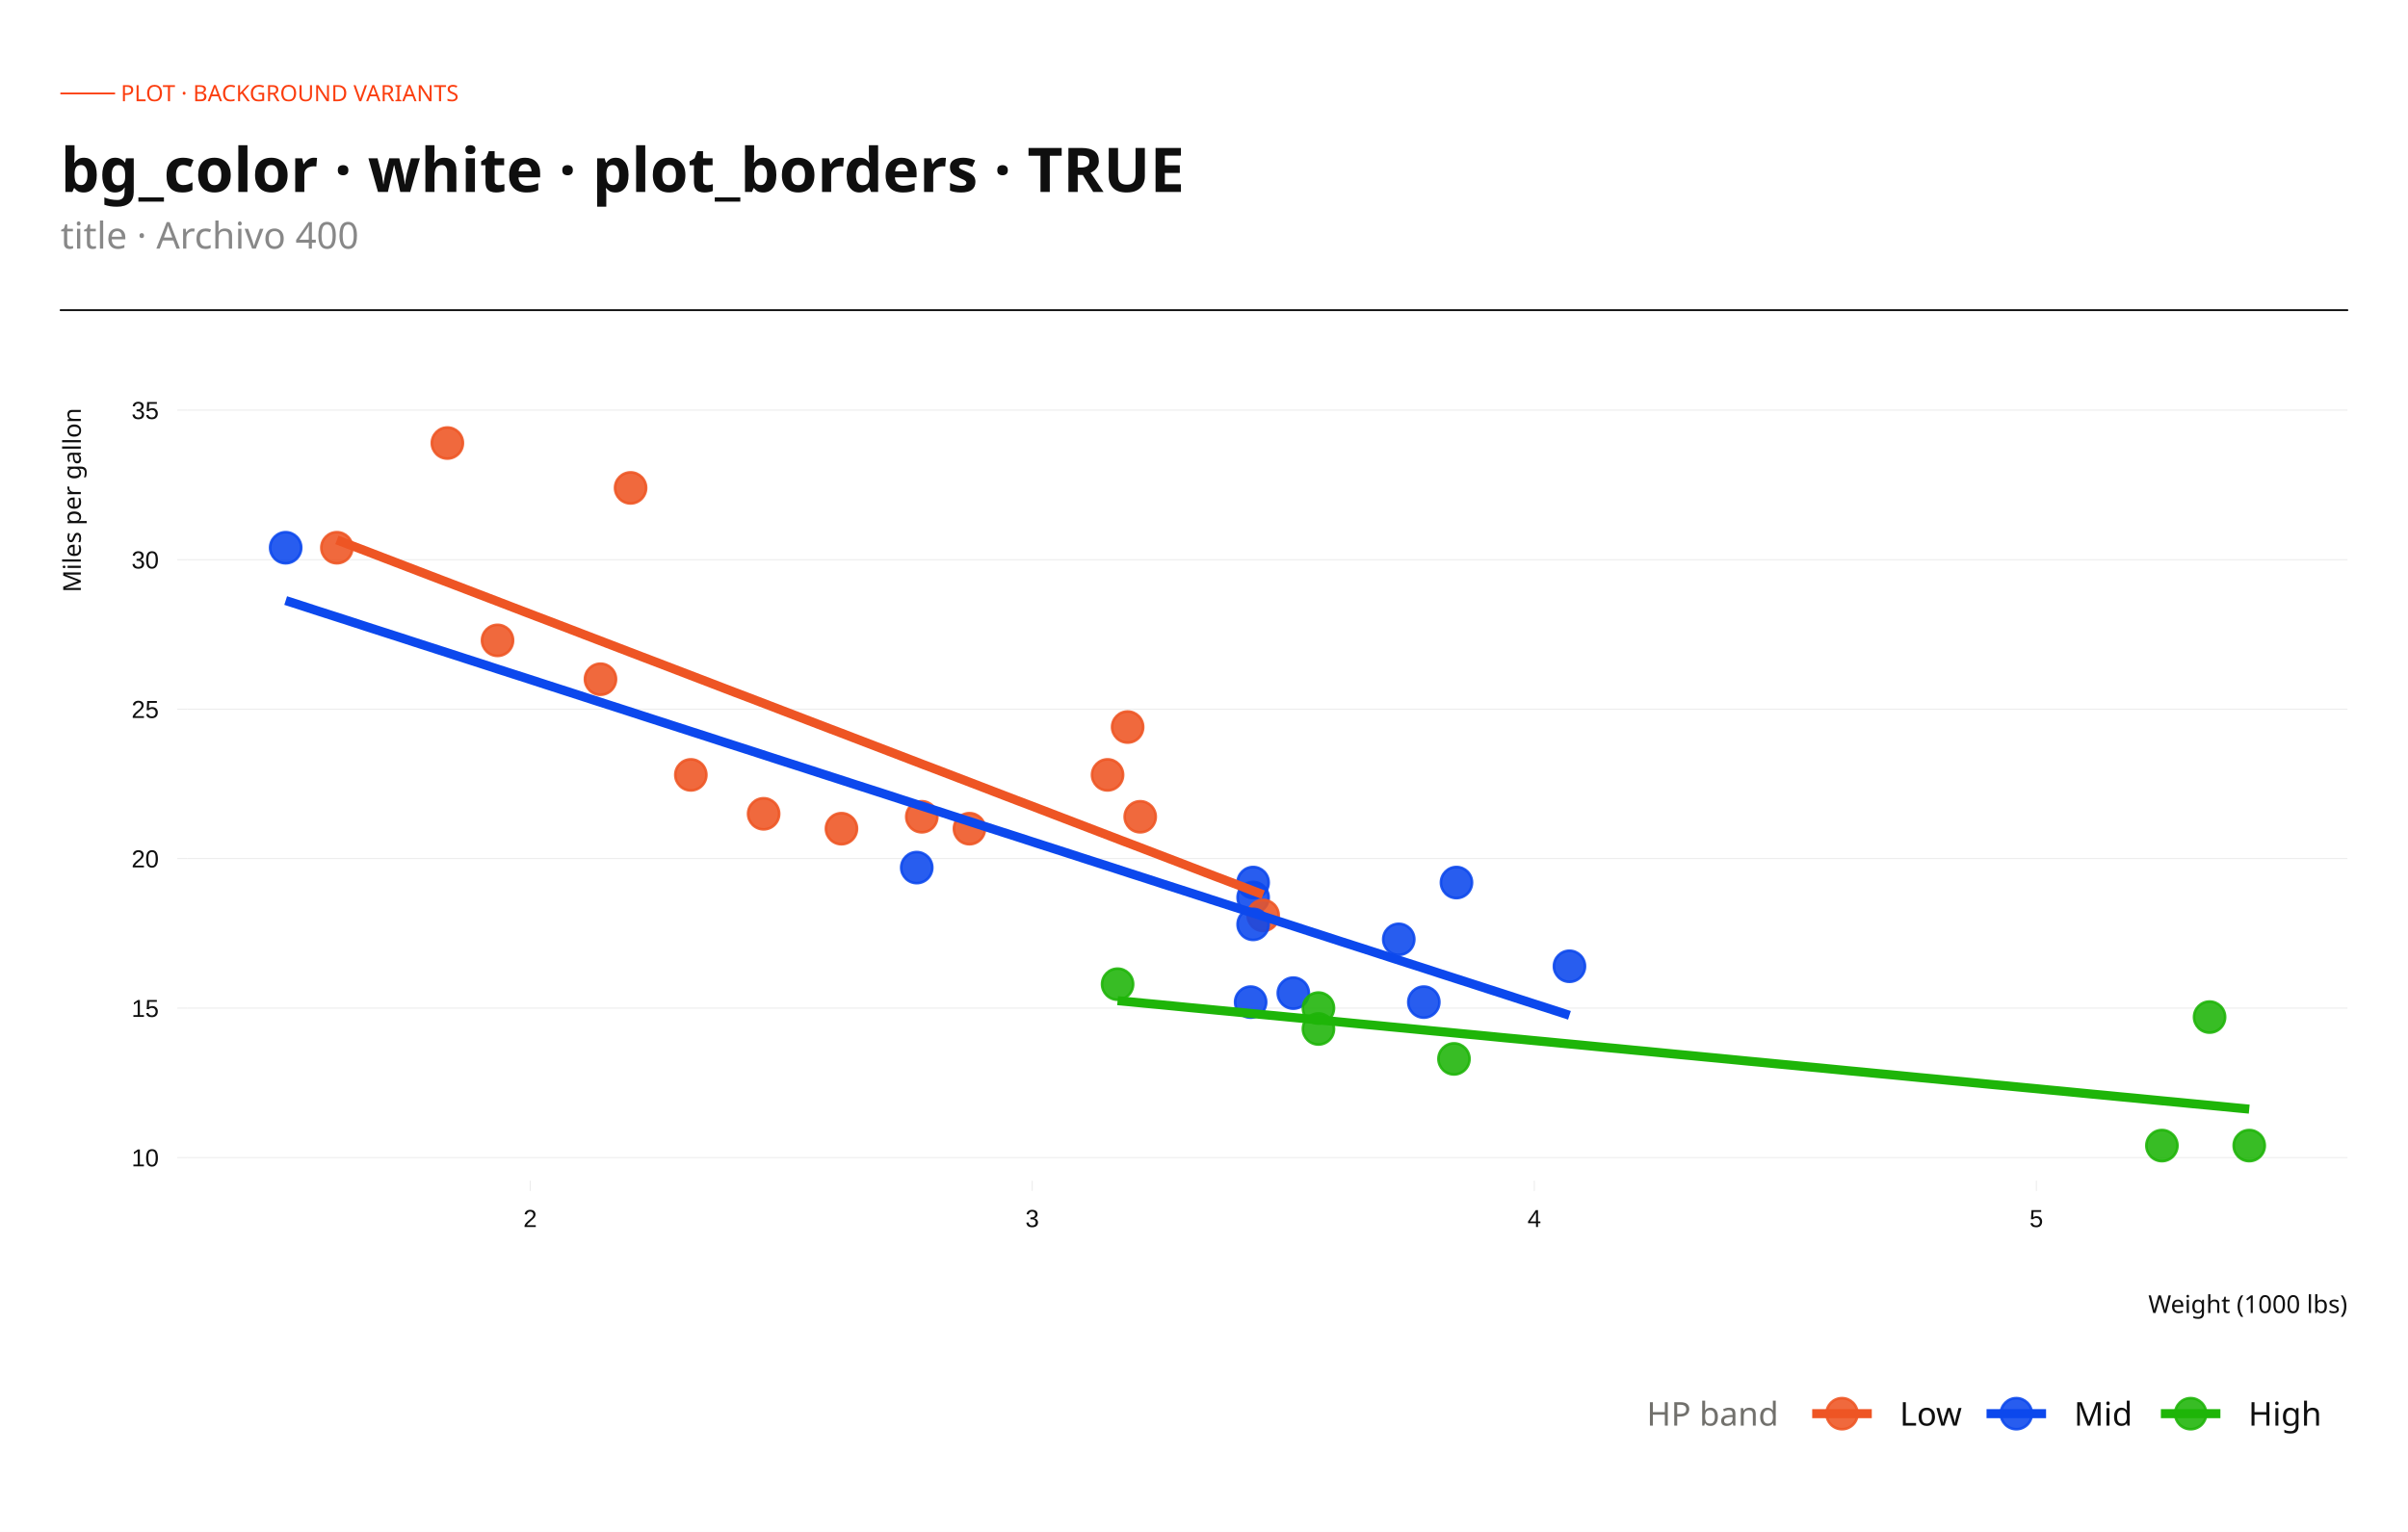
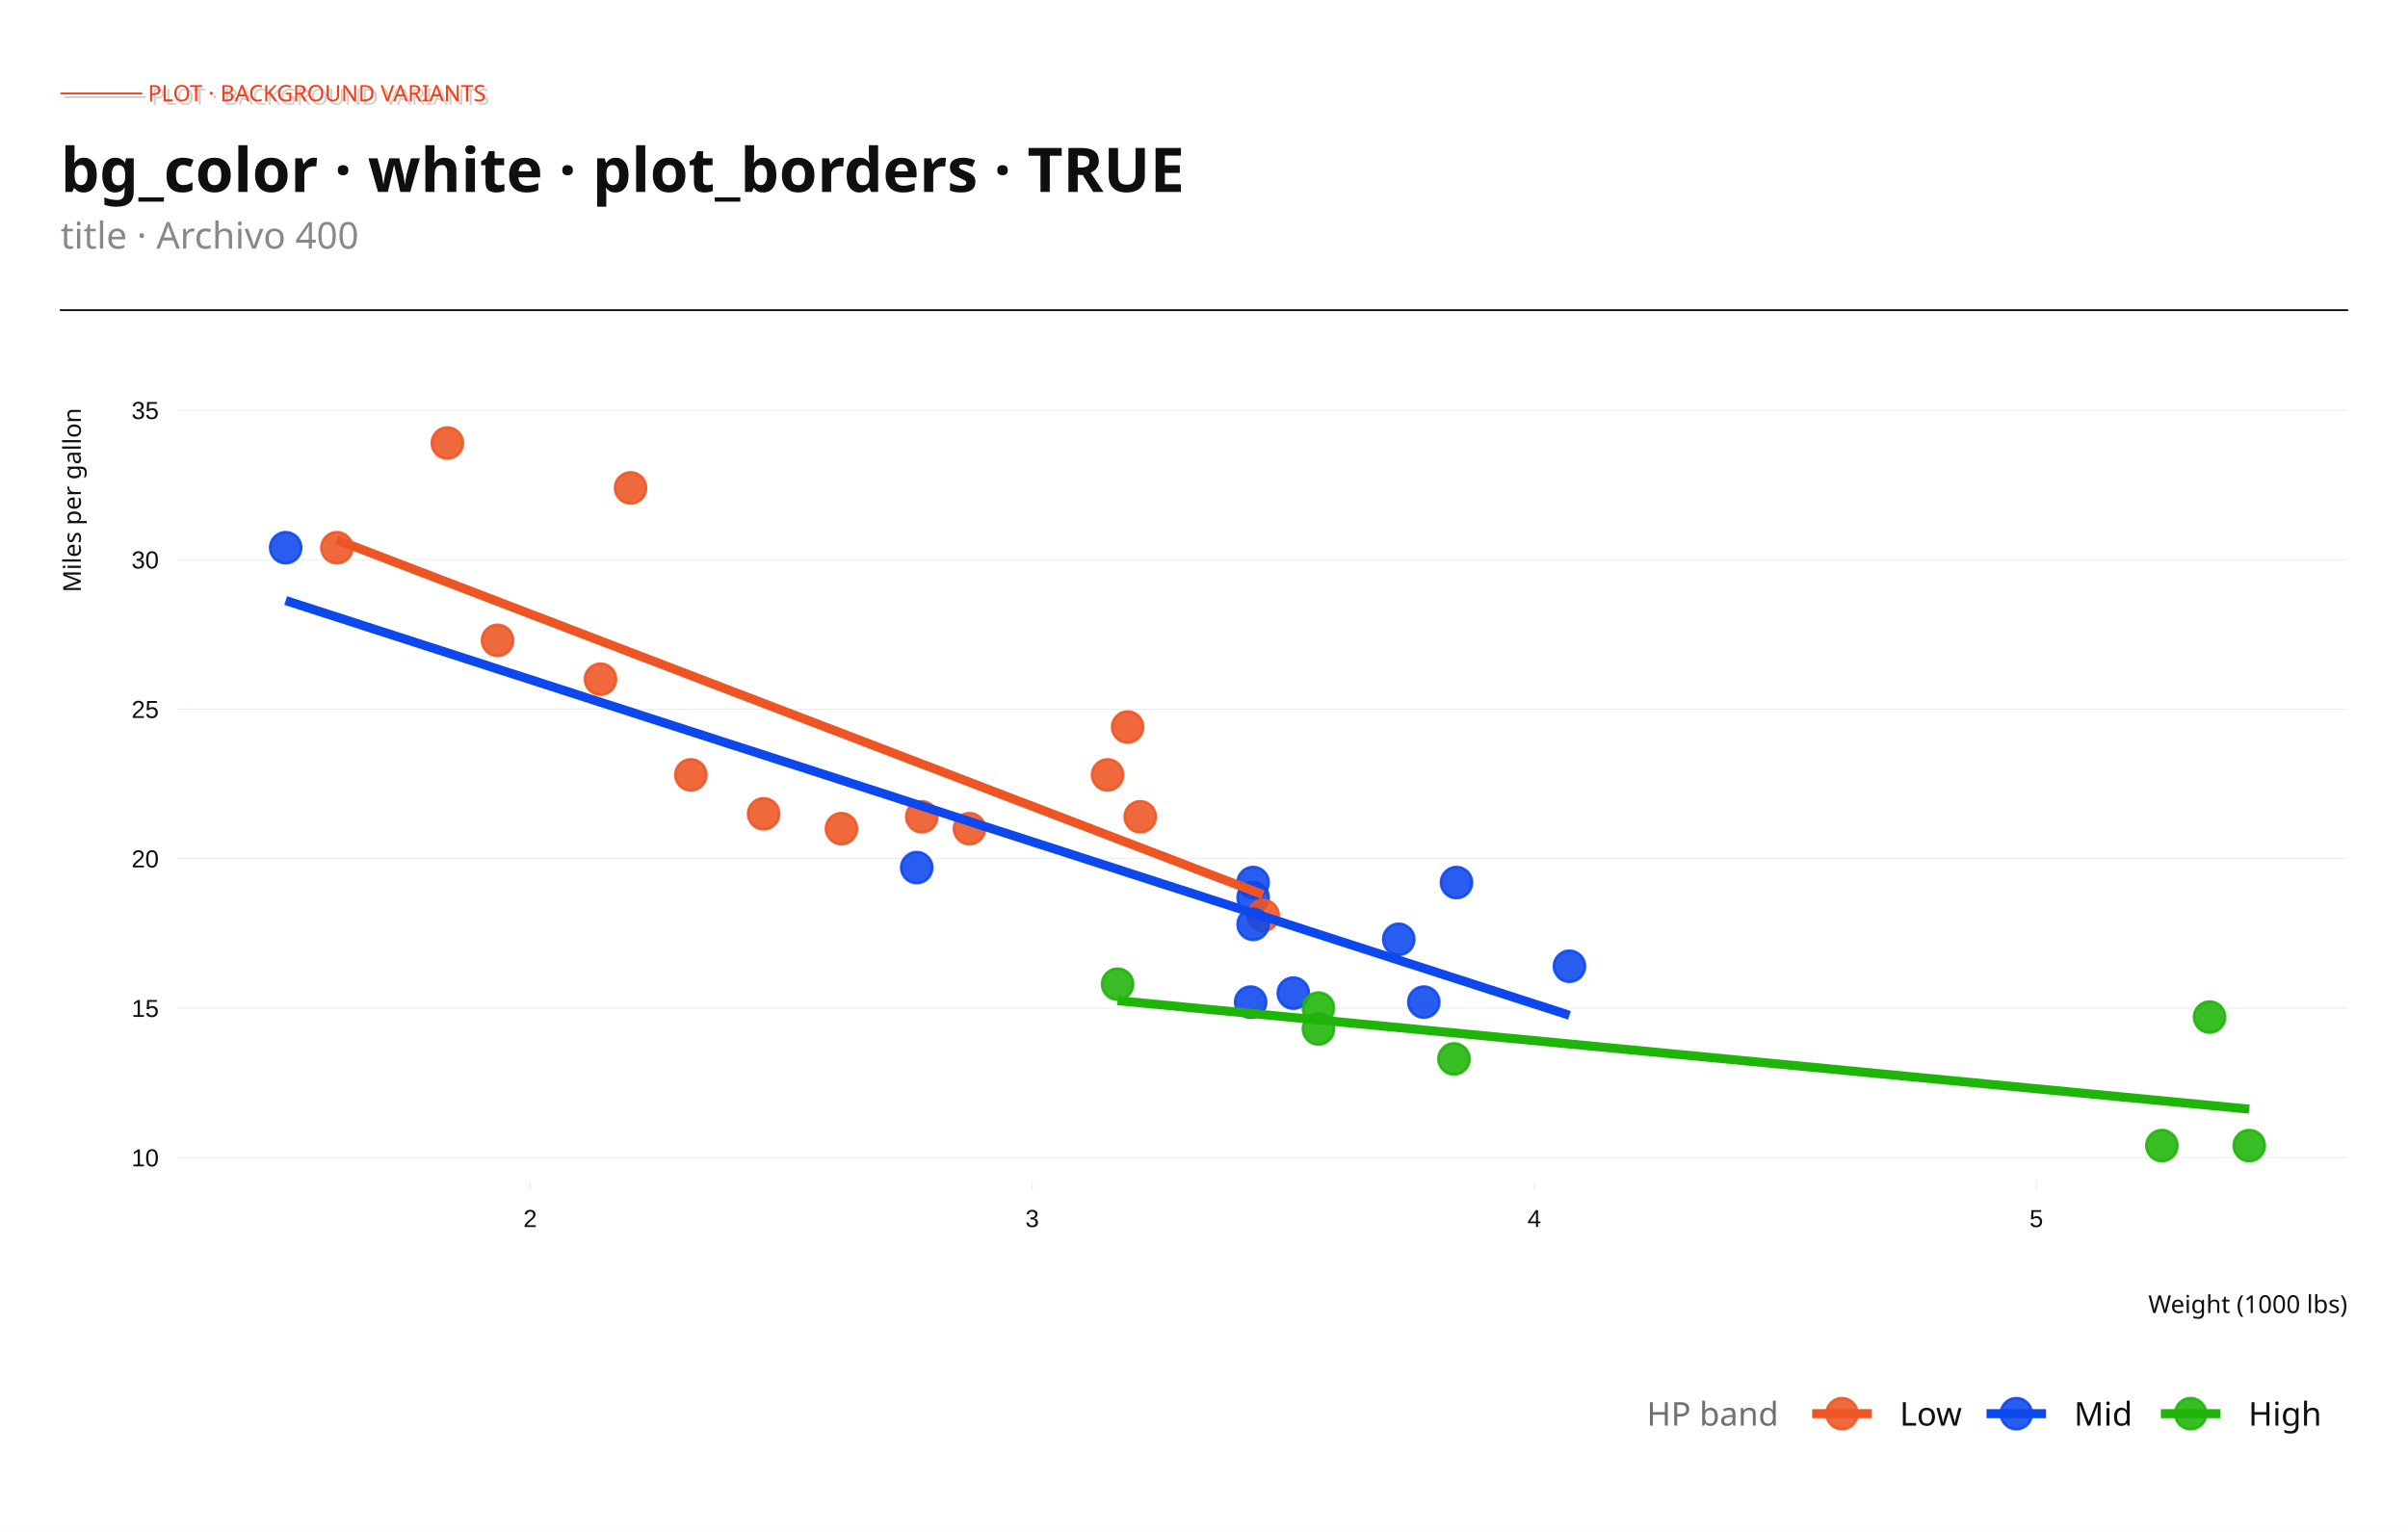
<svg xmlns="http://www.w3.org/2000/svg" width="396.00pt" height="252.00pt" viewBox="0 0 396.00 252.00">
  <g class="svglite">
    <defs>
      <style type="text/css">
    .svglite line, .svglite polyline, .svglite polygon, .svglite path, .svglite rect, .svglite circle {
      fill: none;
      stroke: #000000;
      stroke-linecap: round;
      stroke-linejoin: round;
      stroke-miterlimit: 10.00;
    }
    .svglite text {
      white-space: pre;
    }
    .svglite g.glyphgroup path {
      fill: inherit;
      stroke: none;
    }
  </style>
    </defs>
    <rect width="100%" height="100%" style="stroke: none; fill: none;" />
    <defs>
      <clipPath id="cpMC4wMHwzOTYuMDB8MC4wMHwyNTIuMDA=">
        <rect x="0.00" y="0.00" width="396.00" height="252.00" />
      </clipPath>
    </defs>
    <g clip-path="url(#cpMC4wMHwzOTYuMDB8MC4wMHwyNTIuMDA=)">
      <rect x="-0" y="0.00" width="396.00" height="252.00" style="stroke-width: 0.65; stroke: none; fill: #FFFFFF;" />
    </g>
    <defs>
      <clipPath id="cpMzAuODN8Mzg2LjA0fDY3LjEwfDE5NC4yMw==">
        <rect x="30.83" y="67.10" width="355.20" height="127.13" />
      </clipPath>
    </defs>
    <g clip-path="url(#cpMzAuODN8Mzg2LjA0fDY3LjEwfDE5NC4yMw==)">
      <rect x="30.83" y="67.10" width="355.20" height="127.13" style="stroke-width: 0.65; stroke: none; fill: #FFFFFF;" />
      <polyline points="30.83,190.42 386.04,190.42 " style="stroke-width: 0.15; stroke: #E9E9E9; stroke-linecap: butt;" />
      <polyline points="30.83,165.83 386.04,165.83 " style="stroke-width: 0.15; stroke: #E9E9E9; stroke-linecap: butt;" />
      <polyline points="30.83,141.24 386.04,141.24 " style="stroke-width: 0.15; stroke: #E9E9E9; stroke-linecap: butt;" />
      <polyline points="30.83,116.65 386.04,116.65 " style="stroke-width: 0.15; stroke: #E9E9E9; stroke-linecap: butt;" />
      <polyline points="30.83,92.06 386.04,92.06 " style="stroke-width: 0.15; stroke: #E9E9E9; stroke-linecap: butt;" />
      <polyline points="30.83,67.47 386.04,67.47 " style="stroke-width: 0.15; stroke: #E9E9E9; stroke-linecap: butt;" />
      <circle cx="138.38" cy="136.32" r="2.56" style="stroke-width: 0.43; stroke: #EE5524; stroke-opacity: 0.88; fill: #EE5524; fill-opacity: 0.88;" />
      <circle cx="159.43" cy="136.32" r="2.56" style="stroke-width: 0.43; stroke: #EE5524; stroke-opacity: 0.88; fill: #EE5524; fill-opacity: 0.88;" />
      <circle cx="113.61" cy="127.47" r="2.56" style="stroke-width: 0.43; stroke: #EE5524; stroke-opacity: 0.88; fill: #EE5524; fill-opacity: 0.88;" />
      <circle cx="187.51" cy="134.36" r="2.56" style="stroke-width: 0.43; stroke: #EE5524; stroke-opacity: 0.88; fill: #EE5524; fill-opacity: 0.88;" />
      <circle cx="206.08" cy="147.64" r="2.56" style="stroke-width: 0.43; stroke: #0C48ED; stroke-opacity: 0.88; fill: #0C48ED; fill-opacity: 0.88;" />
      <circle cx="207.73" cy="150.59" r="2.56" style="stroke-width: 0.43; stroke: #EE5524; stroke-opacity: 0.88; fill: #EE5524; fill-opacity: 0.88;" />
      <circle cx="216.82" cy="169.27" r="2.56" style="stroke-width: 0.43; stroke: #1EB508; stroke-opacity: 0.88; fill: #1EB508; fill-opacity: 0.88;" />
      <circle cx="185.44" cy="119.60" r="2.56" style="stroke-width: 0.43; stroke: #EE5524; stroke-opacity: 0.88; fill: #EE5524; fill-opacity: 0.88;" />
      <circle cx="182.14" cy="127.47" r="2.56" style="stroke-width: 0.43; stroke: #EE5524; stroke-opacity: 0.88; fill: #EE5524; fill-opacity: 0.88;" />
      <circle cx="206.08" cy="145.18" r="2.56" style="stroke-width: 0.43; stroke: #0C48ED; stroke-opacity: 0.88; fill: #0C48ED; fill-opacity: 0.88;" />
      <circle cx="206.08" cy="152.06" r="2.56" style="stroke-width: 0.43; stroke: #0C48ED; stroke-opacity: 0.88; fill: #0C48ED; fill-opacity: 0.88;" />
      <circle cx="258.10" cy="158.95" r="2.56" style="stroke-width: 0.43; stroke: #0C48ED; stroke-opacity: 0.88; fill: #0C48ED; fill-opacity: 0.88;" />
      <circle cx="230.03" cy="154.52" r="2.56" style="stroke-width: 0.43; stroke: #0C48ED; stroke-opacity: 0.88; fill: #0C48ED; fill-opacity: 0.88;" />
      <circle cx="234.15" cy="164.85" r="2.56" style="stroke-width: 0.43; stroke: #0C48ED; stroke-opacity: 0.88; fill: #0C48ED; fill-opacity: 0.88;" />
      <circle cx="355.53" cy="188.45" r="2.56" style="stroke-width: 0.43; stroke: #1EB508; stroke-opacity: 0.88; fill: #1EB508; fill-opacity: 0.88;" />
      <circle cx="369.89" cy="188.45" r="2.56" style="stroke-width: 0.43; stroke: #1EB508; stroke-opacity: 0.88; fill: #1EB508; fill-opacity: 0.88;" />
      <circle cx="363.37" cy="167.31" r="2.56" style="stroke-width: 0.43; stroke: #1EB508; stroke-opacity: 0.88; fill: #1EB508; fill-opacity: 0.88;" />
      <circle cx="103.70" cy="80.26" r="2.56" style="stroke-width: 0.43; stroke: #EE5524; stroke-opacity: 0.88; fill: #EE5524; fill-opacity: 0.88;" />
      <circle cx="55.40" cy="90.10" r="2.56" style="stroke-width: 0.43; stroke: #EE5524; stroke-opacity: 0.88; fill: #EE5524; fill-opacity: 0.88;" />
      <circle cx="73.57" cy="72.88" r="2.56" style="stroke-width: 0.43; stroke: #EE5524; stroke-opacity: 0.88; fill: #EE5524; fill-opacity: 0.88;" />
      <circle cx="125.58" cy="133.87" r="2.56" style="stroke-width: 0.43; stroke: #EE5524; stroke-opacity: 0.88; fill: #EE5524; fill-opacity: 0.88;" />
      <circle cx="212.69" cy="163.37" r="2.56" style="stroke-width: 0.43; stroke: #0C48ED; stroke-opacity: 0.88; fill: #0C48ED; fill-opacity: 0.88;" />
      <circle cx="205.67" cy="164.85" r="2.56" style="stroke-width: 0.43; stroke: #0C48ED; stroke-opacity: 0.88; fill: #0C48ED; fill-opacity: 0.88;" />
      <circle cx="239.11" cy="174.19" r="2.56" style="stroke-width: 0.43; stroke: #1EB508; stroke-opacity: 0.88; fill: #1EB508; fill-opacity: 0.88;" />
      <circle cx="239.52" cy="145.18" r="2.56" style="stroke-width: 0.43; stroke: #0C48ED; stroke-opacity: 0.88; fill: #0C48ED; fill-opacity: 0.88;" />
      <circle cx="81.82" cy="105.34" r="2.56" style="stroke-width: 0.43; stroke: #EE5524; stroke-opacity: 0.88; fill: #EE5524; fill-opacity: 0.88;" />
      <circle cx="98.75" cy="111.73" r="2.56" style="stroke-width: 0.43; stroke: #EE5524; stroke-opacity: 0.88; fill: #EE5524; fill-opacity: 0.88;" />
      <circle cx="46.98" cy="90.10" r="2.56" style="stroke-width: 0.43; stroke: #0C48ED; stroke-opacity: 0.88; fill: #0C48ED; fill-opacity: 0.88;" />
      <circle cx="183.79" cy="161.90" r="2.56" style="stroke-width: 0.43; stroke: #1EB508; stroke-opacity: 0.88; fill: #1EB508; fill-opacity: 0.88;" />
      <circle cx="150.76" cy="142.72" r="2.56" style="stroke-width: 0.43; stroke: #0C48ED; stroke-opacity: 0.88; fill: #0C48ED; fill-opacity: 0.88;" />
      <circle cx="216.82" cy="165.83" r="2.56" style="stroke-width: 0.43; stroke: #1EB508; stroke-opacity: 0.88; fill: #1EB508; fill-opacity: 0.88;" />
      <circle cx="151.59" cy="134.36" r="2.56" style="stroke-width: 0.43; stroke: #EE5524; stroke-opacity: 0.88; fill: #EE5524; fill-opacity: 0.88;" />
      <polyline points="55.40,88.82 57.33,89.56 59.26,90.29 61.19,91.03 63.11,91.77 65.04,92.51 66.97,93.25 68.90,93.99 70.83,94.73 72.76,95.47 74.68,96.20 76.61,96.94 78.54,97.68 80.47,98.42 82.40,99.16 84.32,99.90 86.25,100.64 88.18,101.38 90.11,102.11 92.04,102.85 93.97,103.59 95.89,104.33 97.82,105.07 99.75,105.81 101.68,106.55 103.61,107.29 105.54,108.03 107.46,108.76 109.39,109.50 111.32,110.24 113.25,110.98 115.18,111.72 117.11,112.46 119.03,113.20 120.96,113.94 122.89,114.67 124.82,115.41 126.75,116.15 128.67,116.89 130.60,117.63 132.53,118.37 134.46,119.11 136.39,119.85 138.32,120.58 140.24,121.32 142.17,122.06 144.10,122.80 146.03,123.54 147.96,124.28 149.89,125.02 151.81,125.76 153.74,126.49 155.67,127.23 157.60,127.97 159.53,128.71 161.46,129.45 163.38,130.19 165.31,130.93 167.24,131.67 169.17,132.40 171.10,133.14 173.02,133.88 174.95,134.62 176.88,135.36 178.81,136.10 180.74,136.84 182.67,137.58 184.59,138.32 186.52,139.05 188.45,139.79 190.38,140.53 192.31,141.27 194.24,142.01 196.16,142.75 198.09,143.49 200.02,144.23 201.95,144.96 203.88,145.70 205.81,146.44 207.73,147.18 " style="stroke-width: 1.49; stroke: #EE5524; stroke-linecap: butt;" />
      <polyline points="46.98,98.79 49.65,99.65 52.32,100.52 55.00,101.38 57.67,102.24 60.34,103.11 63.01,103.97 65.69,104.83 68.36,105.70 71.03,106.56 73.70,107.42 76.38,108.29 79.05,109.15 81.72,110.02 84.39,110.88 87.07,111.74 89.74,112.61 92.41,113.47 95.08,114.33 97.75,115.20 100.43,116.06 103.10,116.92 105.77,117.79 108.44,118.65 111.12,119.52 113.79,120.38 116.46,121.24 119.13,122.11 121.81,122.97 124.48,123.83 127.15,124.70 129.82,125.56 132.50,126.42 135.17,127.29 137.84,128.15 140.51,129.02 143.19,129.88 145.86,130.74 148.53,131.61 151.20,132.47 153.88,133.33 156.55,134.20 159.22,135.06 161.89,135.93 164.56,136.79 167.24,137.65 169.91,138.52 172.58,139.38 175.25,140.24 177.93,141.11 180.60,141.97 183.27,142.83 185.94,143.70 188.62,144.56 191.29,145.43 193.96,146.29 196.63,147.15 199.31,148.02 201.98,148.88 204.65,149.74 207.32,150.61 210.00,151.47 212.67,152.33 215.34,153.20 218.01,154.06 220.68,154.93 223.36,155.79 226.03,156.65 228.70,157.52 231.37,158.38 234.05,159.24 236.72,160.11 239.39,160.97 242.06,161.83 244.74,162.70 247.41,163.56 250.08,164.43 252.75,165.29 255.43,166.15 258.10,167.02 " style="stroke-width: 1.49; stroke: #0C48ED; stroke-linecap: butt;" />
      <polyline points="183.79,164.61 186.15,164.83 188.50,165.06 190.86,165.28 193.21,165.51 195.57,165.74 197.92,165.96 200.28,166.19 202.64,166.41 204.99,166.64 207.35,166.87 209.70,167.09 212.06,167.32 214.41,167.54 216.77,167.77 219.13,167.99 221.48,168.22 223.84,168.45 226.19,168.67 228.55,168.90 230.90,169.12 233.26,169.35 235.62,169.58 237.97,169.80 240.33,170.03 242.68,170.25 245.04,170.48 247.39,170.71 249.75,170.93 252.11,171.16 254.46,171.38 256.82,171.61 259.17,171.83 261.53,172.06 263.88,172.29 266.24,172.51 268.60,172.74 270.95,172.96 273.31,173.19 275.66,173.42 278.02,173.64 280.37,173.87 282.73,174.09 285.09,174.32 287.44,174.55 289.80,174.77 292.15,175.00 294.51,175.22 296.86,175.45 299.22,175.67 301.58,175.90 303.93,176.13 306.29,176.35 308.64,176.58 311.00,176.80 313.35,177.03 315.71,177.26 318.07,177.48 320.42,177.71 322.78,177.93 325.13,178.16 327.49,178.39 329.84,178.61 332.20,178.84 334.56,179.06 336.91,179.29 339.27,179.51 341.62,179.74 343.98,179.97 346.33,180.19 348.69,180.42 351.05,180.64 353.40,180.87 355.76,181.10 358.11,181.32 360.47,181.55 362.82,181.77 365.18,182.00 367.54,182.23 369.89,182.45 " style="stroke-width: 1.49; stroke: #1EB508; stroke-linecap: butt;" />
    </g>
    <g clip-path="url(#cpMC4wMHwzOTYuMDB8MC4wMHwyNTIuMDA=)">
      <text x="26.13" y="191.87" text-anchor="end" style="font-size: 4.05px;fill: #0F0F0F; font-family: &quot;Arial&quot;;" textLength="4.50px" lengthAdjust="spacingAndGlyphs">10</text>
      <text x="26.13" y="167.28" text-anchor="end" style="font-size: 4.05px;fill: #0F0F0F; font-family: &quot;Arial&quot;;" textLength="4.50px" lengthAdjust="spacingAndGlyphs">15</text>
      <text x="26.13" y="142.69" text-anchor="end" style="font-size: 4.05px;fill: #0F0F0F; font-family: &quot;Arial&quot;;" textLength="4.50px" lengthAdjust="spacingAndGlyphs">20</text>
      <text x="26.13" y="118.10" text-anchor="end" style="font-size: 4.05px;fill: #0F0F0F; font-family: &quot;Arial&quot;;" textLength="4.50px" lengthAdjust="spacingAndGlyphs">25</text>
      <text x="26.13" y="93.51" text-anchor="end" style="font-size: 4.05px;fill: #0F0F0F; font-family: &quot;Arial&quot;;" textLength="4.50px" lengthAdjust="spacingAndGlyphs">30</text>
      <text x="26.13" y="68.92" text-anchor="end" style="font-size: 4.05px;fill: #0F0F0F; font-family: &quot;Arial&quot;;" textLength="4.50px" lengthAdjust="spacingAndGlyphs">35</text>
      <polyline points="29.15,190.42 30.83,190.42 " style="stroke-width: 0.15; stroke: #E9E9E9; stroke-linecap: butt;" />
      <polyline points="29.15,165.83 30.83,165.83 " style="stroke-width: 0.15; stroke: #E9E9E9; stroke-linecap: butt;" />
      <polyline points="29.15,141.24 30.83,141.24 " style="stroke-width: 0.15; stroke: #E9E9E9; stroke-linecap: butt;" />
      <polyline points="29.15,116.65 30.83,116.65 " style="stroke-width: 0.15; stroke: #E9E9E9; stroke-linecap: butt;" />
      <polyline points="29.15,92.06 30.83,92.06 " style="stroke-width: 0.15; stroke: #E9E9E9; stroke-linecap: butt;" />
      <polyline points="29.15,67.47 30.83,67.47 " style="stroke-width: 0.15; stroke: #E9E9E9; stroke-linecap: butt;" />
      <polyline points="87.19,195.91 87.19,194.23 " style="stroke-width: 0.15; stroke: #E9E9E9; stroke-linecap: butt;" />
      <polyline points="169.75,195.91 169.75,194.23 " style="stroke-width: 0.15; stroke: #E9E9E9; stroke-linecap: butt;" />
      <polyline points="252.32,195.91 252.32,194.23 " style="stroke-width: 0.15; stroke: #E9E9E9; stroke-linecap: butt;" />
      <polyline points="334.88,195.91 334.88,194.23 " style="stroke-width: 0.15; stroke: #E9E9E9; stroke-linecap: butt;" />
      <text x="87.19" y="201.84" text-anchor="middle" style="font-size: 4.05px;fill: #0F0F0F; font-family: &quot;Arial&quot;;" textLength="2.25px" lengthAdjust="spacingAndGlyphs">2</text>
      <text x="169.75" y="201.84" text-anchor="middle" style="font-size: 4.05px;fill: #0F0F0F; font-family: &quot;Arial&quot;;" textLength="2.25px" lengthAdjust="spacingAndGlyphs">3</text>
      <text x="252.32" y="201.84" text-anchor="middle" style="font-size: 4.05px;fill: #0F0F0F; font-family: &quot;Arial&quot;;" textLength="2.25px" lengthAdjust="spacingAndGlyphs">4</text>
      <text x="334.88" y="201.84" text-anchor="middle" style="font-size: 4.05px;fill: #0F0F0F; font-family: &quot;Arial&quot;;" textLength="2.25px" lengthAdjust="spacingAndGlyphs">5</text>
      <text x="386.04" y="215.98" text-anchor="end" style="font-size: 4.05px; font-weight: 100;fill: #0F0F0F; font-family: &quot;JetBrains Mono&quot;;" textLength="41.17px" lengthAdjust="spacingAndGlyphs">Weight (1000 lbs)</text>
      <text transform="translate(13.29,67.10) rotate(-90)" text-anchor="end" style="font-size: 4.05px; font-weight: 100;fill: #0F0F0F; font-family: &quot;JetBrains Mono&quot;;" textLength="38.75px" lengthAdjust="spacingAndGlyphs">Miles per gallon</text>
      <rect x="267.43" y="223.07" width="118.60" height="18.96" style="stroke-width: 0.75; stroke: none;" />
      <rect x="267.43" y="223.07" width="118.60" height="18.96" style="stroke-width: 0.65; stroke: none; fill: #FFFFFF;" />
      <text x="270.80" y="234.52" style="font-size: 5.40px;fill: #71706C; font-family: &quot;JetBrains Mono&quot;;" textLength="22.64px" lengthAdjust="spacingAndGlyphs">HP band</text>
      <rect x="296.80" y="226.43" width="12.24" height="12.24" style="stroke-width: 0.65; stroke: none; fill: #FFFFFF;" />
      <circle cx="302.92" cy="232.55" r="2.56" style="stroke-width: 0.43; stroke: #EE5524; stroke-opacity: 0.88; fill: #EE5524; fill-opacity: 0.88;" />
      <line x1="298.02" y1="232.55" x2="307.82" y2="232.55" style="stroke-width: 1.49; stroke: #EE5524; stroke-linecap: butt;" />
      <rect x="325.47" y="226.43" width="12.24" height="12.24" style="stroke-width: 0.65; stroke: none; fill: #FFFFFF;" />
      <circle cx="331.59" cy="232.55" r="2.56" style="stroke-width: 0.43; stroke: #0C48ED; stroke-opacity: 0.88; fill: #0C48ED; fill-opacity: 0.88;" />
      <line x1="326.69" y1="232.55" x2="336.48" y2="232.55" style="stroke-width: 1.49; stroke: #0C48ED; stroke-linecap: butt;" />
      <rect x="354.14" y="226.43" width="12.24" height="12.24" style="stroke-width: 0.65; stroke: none; fill: #FFFFFF;" />
      <circle cx="360.26" cy="232.55" r="2.56" style="stroke-width: 0.43; stroke: #1EB508; stroke-opacity: 0.88; fill: #1EB508; fill-opacity: 0.88;" />
      <line x1="355.36" y1="232.55" x2="365.15" y2="232.55" style="stroke-width: 1.49; stroke: #1EB508; stroke-linecap: butt;" />
      <text x="312.40" y="234.52" style="font-size: 5.40px;fill: #0F0F0F; font-family: &quot;JetBrains Mono&quot;;" textLength="9.70px" lengthAdjust="spacingAndGlyphs">Low</text>
      <text x="341.07" y="234.52" style="font-size: 5.40px;fill: #0F0F0F; font-family: &quot;JetBrains Mono&quot;;" textLength="9.70px" lengthAdjust="spacingAndGlyphs">Mid</text>
      <text x="369.74" y="234.52" style="font-size: 5.40px;fill: #0F0F0F; font-family: &quot;JetBrains Mono&quot;;" textLength="12.94px" lengthAdjust="spacingAndGlyphs">High</text>
      <text x="9.96" y="40.90" style="font-size: 6.08px;fill: #888888; font-family: &quot;Satoshi&quot;;" textLength="48.23px" lengthAdjust="spacingAndGlyphs">title · Archivo 400</text>
      <polyline points="9.96,51.02 386.04,51.02 " style="stroke-width: 0.30; stroke: #0F0F0F;" />
      <text x="9.96" y="31.57" style="font-size: 10.12px; font-weight: 600;fill: #0F0F0F; font-family: &quot;Archivo&quot;;" textLength="179.12px" lengthAdjust="spacingAndGlyphs">bg_color · white  ·  plot_borders · TRUE</text>
-       <text x="9.96" y="16.65" style="font-size: 3.71px;fill: #FB3D0E; font-family: &quot;JetBrains Mono&quot;;" textLength="68.78px" lengthAdjust="spacingAndGlyphs">──── PLOT · BACKGROUND VARIANTS</text>
+       <text x="10.56" y="17.25" style="font-size: 3.71px;fill: #0F0F0F; fill-opacity: 0.20; font-family: &quot;JetBrains Mono&quot;;" textLength="73.22px" lengthAdjust="spacingAndGlyphs">────── PLOT · BACKGROUND VARIANTS</text>
+       <text x="9.96" y="16.65" style="font-size: 3.71px;fill: #FD3810; font-family: &quot;JetBrains Mono&quot;;" textLength="73.22px" lengthAdjust="spacingAndGlyphs">────── PLOT · BACKGROUND VARIANTS</text>
    </g>
  </g>
</svg>
